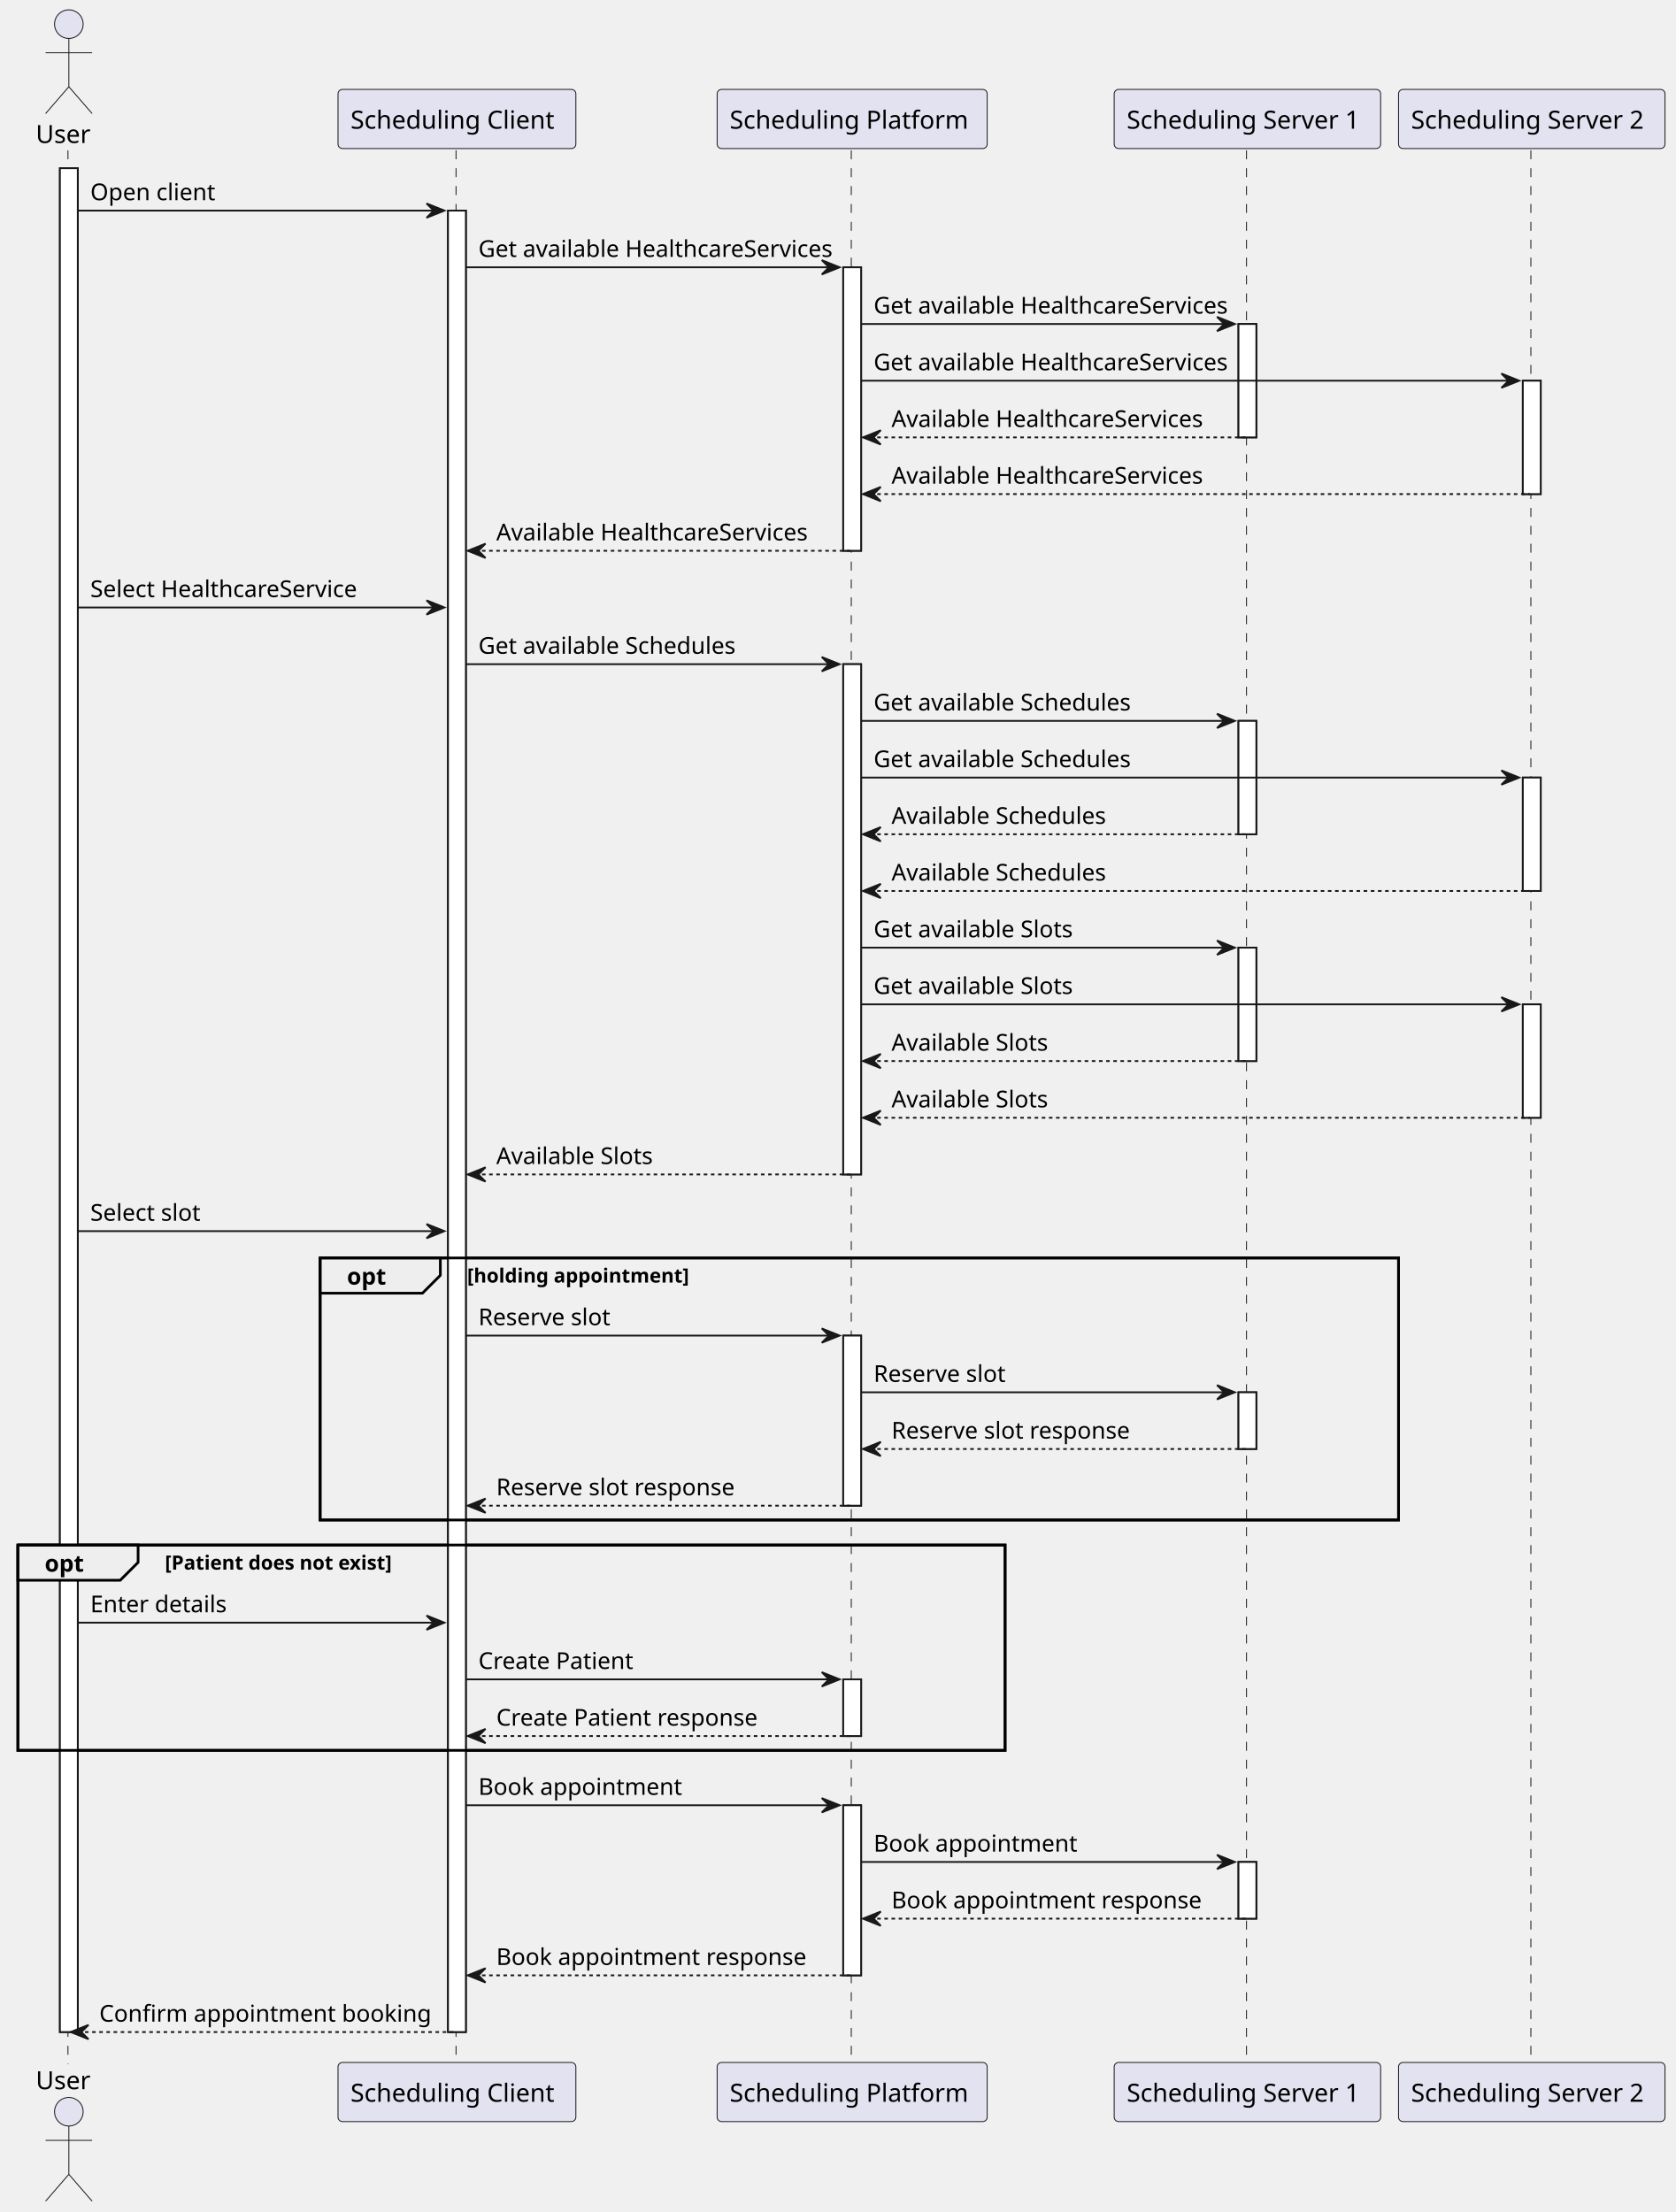
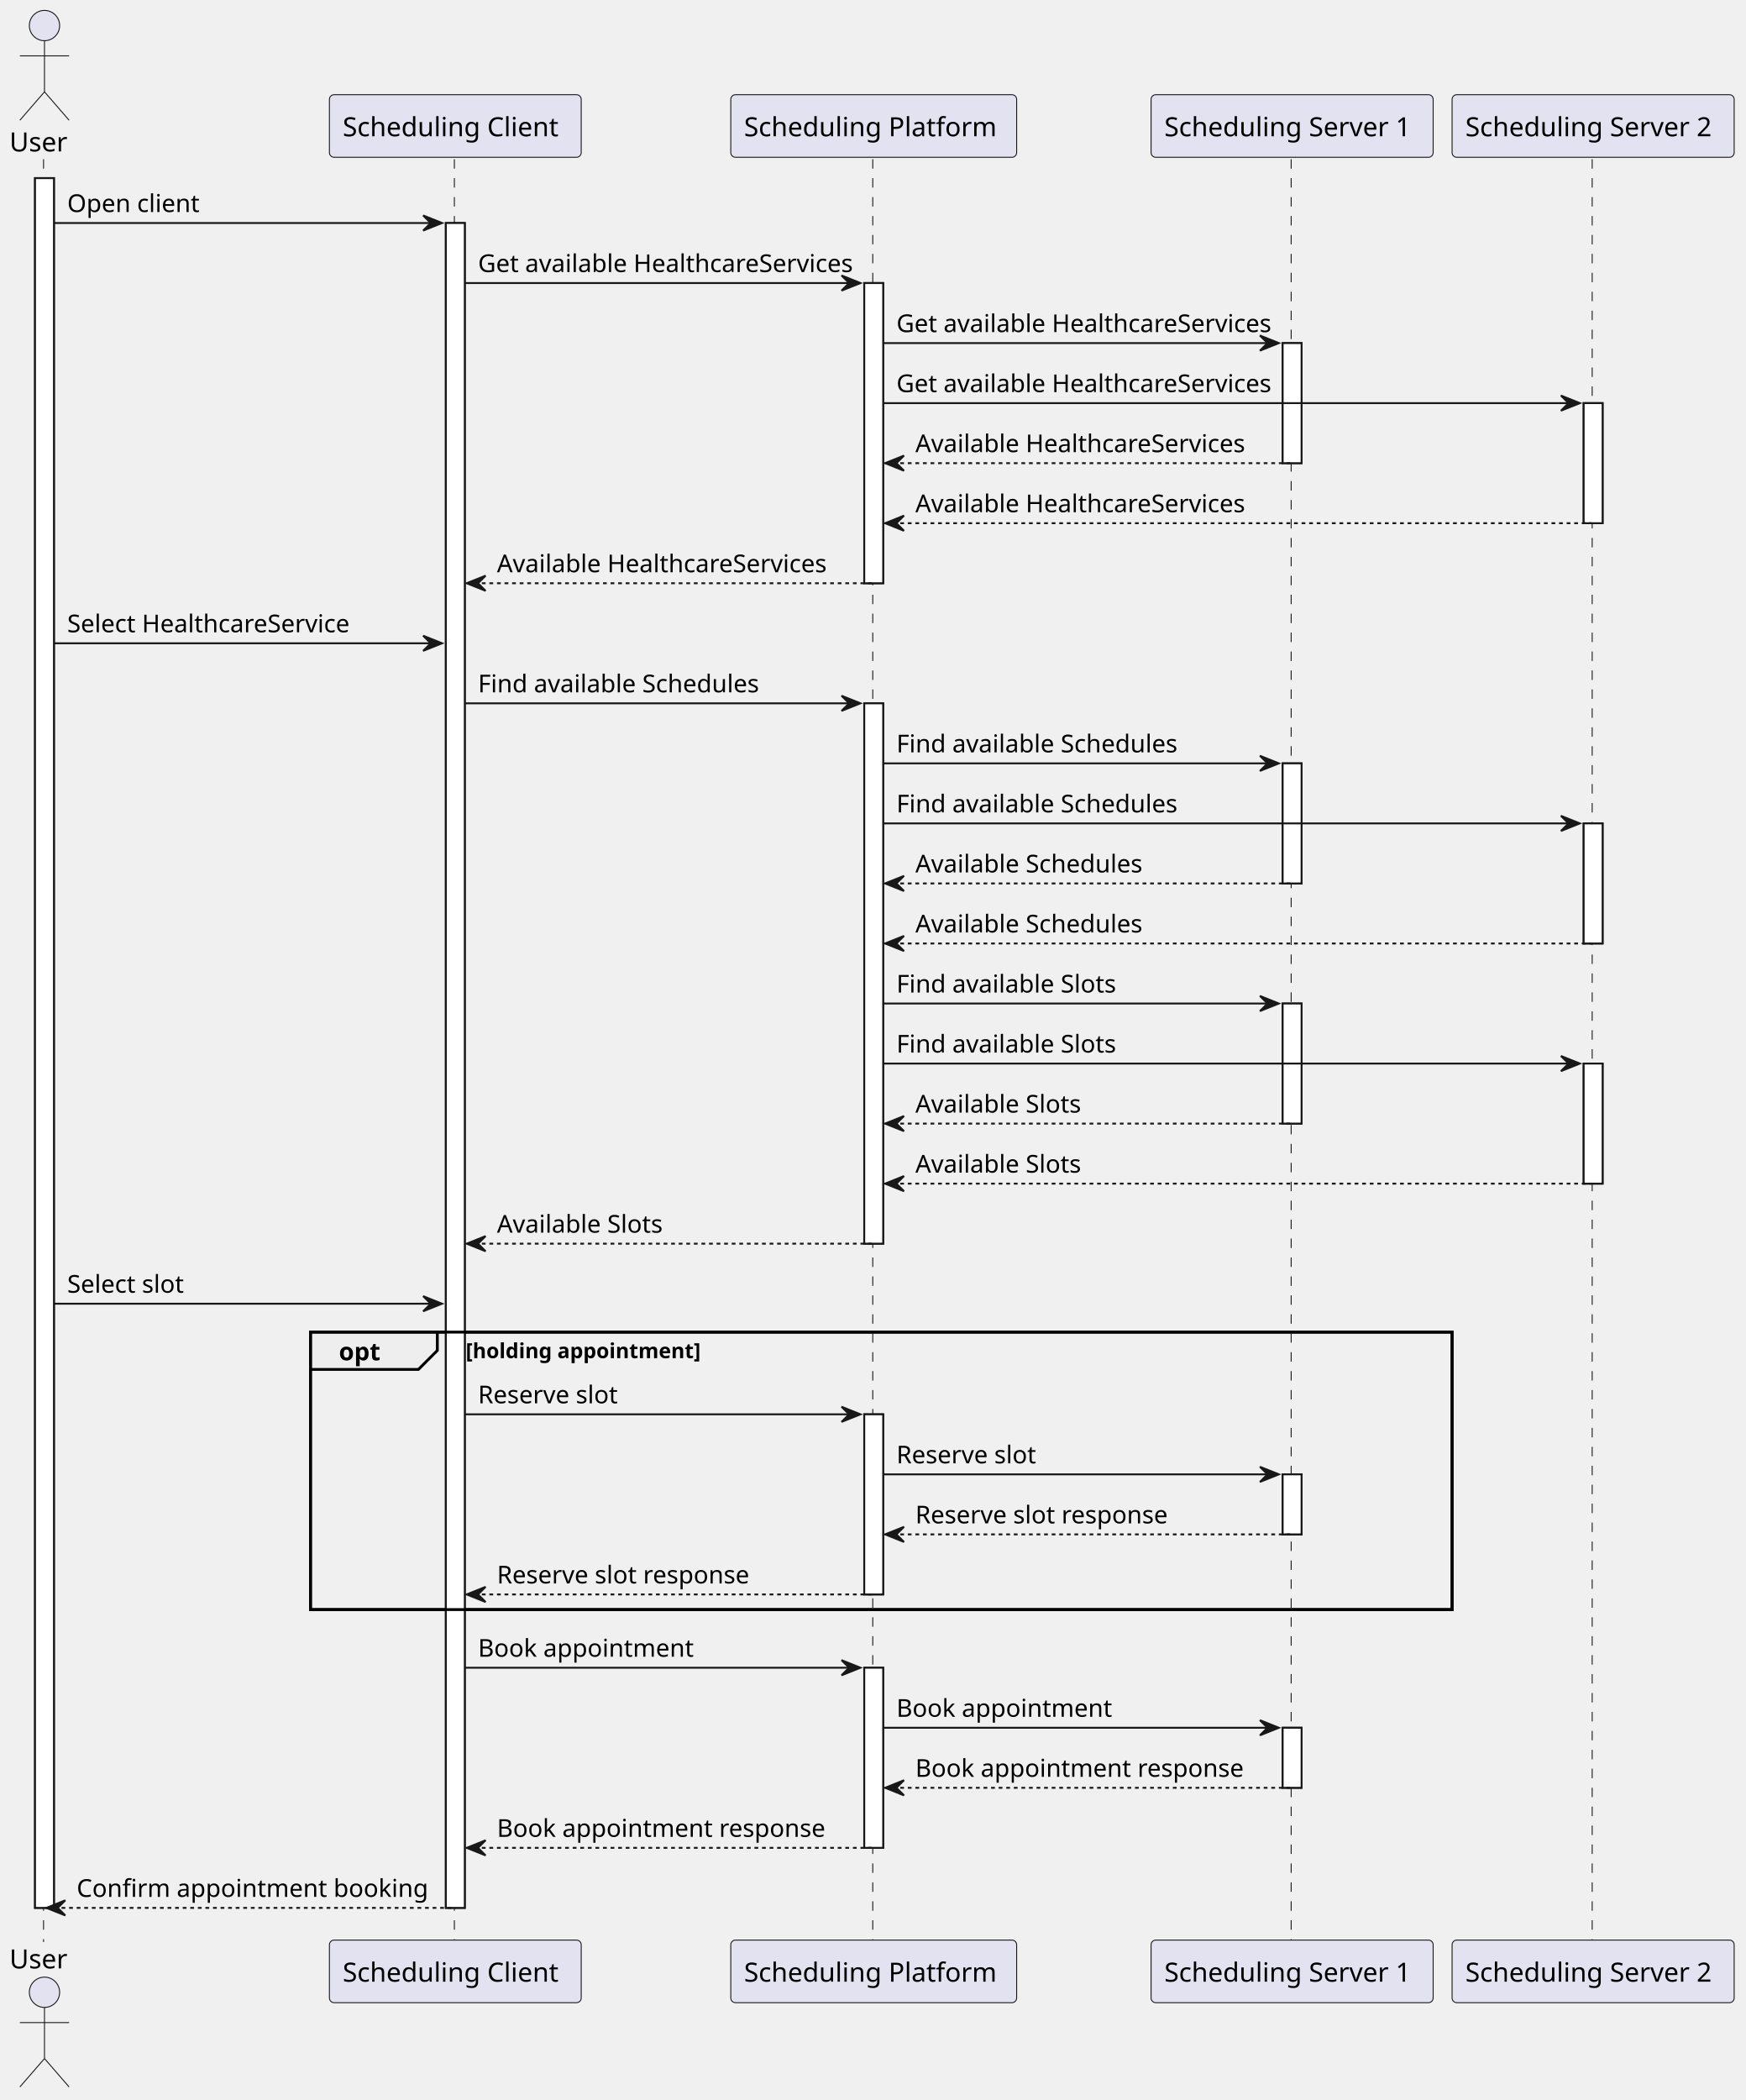
- <svg xmlns="http://www.w3.org/2000/svg" contentStyleType="text/css" height="1237px" preserveAspectRatio="none" style="width:937px;height:1237px;background:#FFFFFF;" version="1.1" viewBox="0 0 937 1237" width="937px" zoomAndPan="magnify">
+ <svg xmlns="http://www.w3.org/2000/svg" contentStyleType="text/css" height="1109px" preserveAspectRatio="none" style="width:922px;height:1109px;background:#FFFFFF;" version="1.1" viewBox="0 0 922 1109" width="922px" zoomAndPan="magnify">
  <defs />
  <g>
-     <rect fill="#FFFFFF" height="1042.299" style="stroke:#181818;stroke-width:1.0;" width="10" x="33.5" y="94.068" />
-     <rect fill="#FFFFFF" height="1018.592" style="stroke:#181818;stroke-width:1.0;" width="10" x="250.5" y="117.774" />
-     <rect fill="#FFFFFF" height="158.53" style="stroke:#181818;stroke-width:1.0;" width="10" x="471.5" y="149.48" />
-     <rect fill="#FFFFFF" height="285.354" style="stroke:#181818;stroke-width:1.0;" width="10" x="471.5" y="371.422" />
-     <rect fill="#FFFFFF" height="95.118" style="stroke:#181818;stroke-width:1.0;" width="10" x="471.5" y="746.894" />
-     <rect fill="#FFFFFF" height="31.706" style="stroke:#181818;stroke-width:1.0;" width="10" x="471.5" y="939.13" />
-     <rect fill="#FFFFFF" height="95.118" style="stroke:#181818;stroke-width:1.0;" width="10" x="471.5" y="1009.542" />
-     <rect fill="#FFFFFF" height="63.412" style="stroke:#181818;stroke-width:1.0;" width="10" x="692.5" y="181.186" />
-     <rect fill="#FFFFFF" height="63.412" style="stroke:#181818;stroke-width:1.0;" width="10" x="692.5" y="403.128" />
-     <rect fill="#FFFFFF" height="63.412" style="stroke:#181818;stroke-width:1.0;" width="10" x="692.5" y="529.952" />
-     <rect fill="#FFFFFF" height="31.706" style="stroke:#181818;stroke-width:1.0;" width="10" x="692.5" y="778.6" />
-     <rect fill="#FFFFFF" height="31.706" style="stroke:#181818;stroke-width:1.0;" width="10" x="692.5" y="1041.248" />
-     <rect fill="#FFFFFF" height="63.412" style="stroke:#181818;stroke-width:1.0;" width="10" x="851.5" y="212.892" />
-     <rect fill="#FFFFFF" height="63.412" style="stroke:#181818;stroke-width:1.0;" width="10" x="851.5" y="434.834" />
-     <rect fill="#FFFFFF" height="63.412" style="stroke:#181818;stroke-width:1.0;" width="10" x="851.5" y="561.658" />
-     <rect fill="none" height="146.53" style="stroke:#000000;stroke-width:1.5;" width="603" x="179" y="703.482" />
-     <rect fill="none" height="114.824" style="stroke:#000000;stroke-width:1.5;" width="552" x="10" y="864.012" />
-     <line style="stroke:#181818;stroke-width:0.5;stroke-dasharray:5.0,5.0;" x1="38" x2="38" y1="84.068" y2="1154.367" />
-     <line style="stroke:#181818;stroke-width:0.5;stroke-dasharray:5.0,5.0;" x1="255" x2="255" y1="84.068" y2="1154.367" />
-     <line style="stroke:#181818;stroke-width:0.5;stroke-dasharray:5.0,5.0;" x1="476" x2="476" y1="84.068" y2="1154.367" />
-     <line style="stroke:#181818;stroke-width:0.5;stroke-dasharray:5.0,5.0;" x1="697" x2="697" y1="84.068" y2="1154.367" />
-     <line style="stroke:#181818;stroke-width:0.5;stroke-dasharray:5.0,5.0;" x1="856" x2="856" y1="84.068" y2="1154.367" />
-     <text fill="#000000" font-family="sans-serif" font-size="14" lengthAdjust="spacing" textLength="31" x="20" y="79.966">User</text>
-     <ellipse cx="38.5" cy="13.5" fill="#E2E2F0" rx="8" ry="8" style="stroke:#181818;stroke-width:0.5;" />
-     <path d="M38.5,21.5 L38.5,48.5 M25.5,29.5 L51.5,29.5 M38.5,48.5 L25.5,63.5 M38.5,48.5 L51.5,63.5 " fill="none" style="stroke:#181818;stroke-width:0.5;" />
-     <text fill="#000000" font-family="sans-serif" font-size="14" lengthAdjust="spacing" textLength="31" x="20" y="1168.332">User</text>
-     <ellipse cx="38.5" cy="1180.934" fill="#E2E2F0" rx="8" ry="8" style="stroke:#181818;stroke-width:0.5;" />
-     <path d="M38.5,1188.934 L38.5,1215.934 M25.5,1196.934 L51.5,1196.934 M38.5,1215.934 L25.5,1230.934 M38.5,1215.934 L51.5,1230.934 " fill="none" style="stroke:#181818;stroke-width:0.5;" />
-     <rect fill="#E2E2F0" height="33.068" rx="2.5" ry="2.5" style="stroke:#181818;stroke-width:0.5;" width="133" x="189" y="50" />
-     <text fill="#000000" font-family="sans-serif" font-size="14" lengthAdjust="spacing" textLength="119" x="196" y="71.966">Scheduling Client</text>
-     <rect fill="#E2E2F0" height="33.068" rx="2.5" ry="2.5" style="stroke:#181818;stroke-width:0.5;" width="133" x="189" y="1153.367" />
-     <text fill="#000000" font-family="sans-serif" font-size="14" lengthAdjust="spacing" textLength="119" x="196" y="1175.332">Scheduling Client</text>
-     <rect fill="#E2E2F0" height="33.068" rx="2.5" ry="2.5" style="stroke:#181818;stroke-width:0.5;" width="151" x="401" y="50" />
-     <text fill="#000000" font-family="sans-serif" font-size="14" lengthAdjust="spacing" textLength="137" x="408" y="71.966">Scheduling Platform</text>
-     <rect fill="#E2E2F0" height="33.068" rx="2.5" ry="2.5" style="stroke:#181818;stroke-width:0.5;" width="151" x="401" y="1153.367" />
-     <text fill="#000000" font-family="sans-serif" font-size="14" lengthAdjust="spacing" textLength="137" x="408" y="1175.332">Scheduling Platform</text>
-     <rect fill="#E2E2F0" height="33.068" rx="2.5" ry="2.5" style="stroke:#181818;stroke-width:0.5;" width="149" x="623" y="50" />
-     <text fill="#000000" font-family="sans-serif" font-size="14" lengthAdjust="spacing" textLength="135" x="630" y="71.966">Scheduling Server 1</text>
-     <rect fill="#E2E2F0" height="33.068" rx="2.5" ry="2.5" style="stroke:#181818;stroke-width:0.5;" width="149" x="623" y="1153.367" />
-     <text fill="#000000" font-family="sans-serif" font-size="14" lengthAdjust="spacing" textLength="135" x="630" y="1175.332">Scheduling Server 1</text>
-     <rect fill="#E2E2F0" height="33.068" rx="2.5" ry="2.5" style="stroke:#181818;stroke-width:0.5;" width="149" x="782" y="50" />
-     <text fill="#000000" font-family="sans-serif" font-size="14" lengthAdjust="spacing" textLength="135" x="789" y="71.966">Scheduling Server 2</text>
-     <rect fill="#E2E2F0" height="33.068" rx="2.5" ry="2.5" style="stroke:#181818;stroke-width:0.5;" width="149" x="782" y="1153.367" />
-     <text fill="#000000" font-family="sans-serif" font-size="14" lengthAdjust="spacing" textLength="135" x="789" y="1175.332">Scheduling Server 2</text>
-     <rect fill="#FFFFFF" height="1042.299" style="stroke:#181818;stroke-width:1.0;" width="10" x="33.5" y="94.068" />
-     <rect fill="#FFFFFF" height="1018.592" style="stroke:#181818;stroke-width:1.0;" width="10" x="250.5" y="117.774" />
-     <rect fill="#FFFFFF" height="158.53" style="stroke:#181818;stroke-width:1.0;" width="10" x="471.5" y="149.48" />
-     <rect fill="#FFFFFF" height="285.354" style="stroke:#181818;stroke-width:1.0;" width="10" x="471.5" y="371.422" />
-     <rect fill="#FFFFFF" height="95.118" style="stroke:#181818;stroke-width:1.0;" width="10" x="471.5" y="746.894" />
-     <rect fill="#FFFFFF" height="31.706" style="stroke:#181818;stroke-width:1.0;" width="10" x="471.5" y="939.13" />
-     <rect fill="#FFFFFF" height="95.118" style="stroke:#181818;stroke-width:1.0;" width="10" x="471.5" y="1009.542" />
-     <rect fill="#FFFFFF" height="63.412" style="stroke:#181818;stroke-width:1.0;" width="10" x="692.5" y="181.186" />
-     <rect fill="#FFFFFF" height="63.412" style="stroke:#181818;stroke-width:1.0;" width="10" x="692.5" y="403.128" />
-     <rect fill="#FFFFFF" height="63.412" style="stroke:#181818;stroke-width:1.0;" width="10" x="692.5" y="529.952" />
-     <rect fill="#FFFFFF" height="31.706" style="stroke:#181818;stroke-width:1.0;" width="10" x="692.5" y="778.6" />
-     <rect fill="#FFFFFF" height="31.706" style="stroke:#181818;stroke-width:1.0;" width="10" x="692.5" y="1041.248" />
-     <rect fill="#FFFFFF" height="63.412" style="stroke:#181818;stroke-width:1.0;" width="10" x="851.5" y="212.892" />
-     <rect fill="#FFFFFF" height="63.412" style="stroke:#181818;stroke-width:1.0;" width="10" x="851.5" y="434.834" />
-     <rect fill="#FFFFFF" height="63.412" style="stroke:#181818;stroke-width:1.0;" width="10" x="851.5" y="561.658" />
-     <polygon fill="#181818" points="238.5,113.774,248.5,117.774,238.5,121.774,242.5,117.774" style="stroke:#181818;stroke-width:1.0;" />
-     <line style="stroke:#181818;stroke-width:1.0;" x1="43.5" x2="244.5" y1="117.774" y2="117.774" />
-     <text fill="#000000" font-family="sans-serif" font-size="13" lengthAdjust="spacing" textLength="68" x="50.5" y="111.965">Open client</text>
-     <polygon fill="#181818" points="459.5,145.48,469.5,149.48,459.5,153.48,463.5,149.48" style="stroke:#181818;stroke-width:1.0;" />
-     <line style="stroke:#181818;stroke-width:1.0;" x1="260.5" x2="465.5" y1="149.48" y2="149.48" />
-     <text fill="#000000" font-family="sans-serif" font-size="13" lengthAdjust="spacing" textLength="192" x="267.5" y="143.671">Get available HealthcareServices</text>
-     <polygon fill="#181818" points="680.5,177.186,690.5,181.186,680.5,185.186,684.5,181.186" style="stroke:#181818;stroke-width:1.0;" />
-     <line style="stroke:#181818;stroke-width:1.0;" x1="481.5" x2="686.5" y1="181.186" y2="181.186" />
-     <text fill="#000000" font-family="sans-serif" font-size="13" lengthAdjust="spacing" textLength="192" x="488.5" y="175.377">Get available HealthcareServices</text>
-     <polygon fill="#181818" points="839.5,208.892,849.5,212.892,839.5,216.892,843.5,212.892" style="stroke:#181818;stroke-width:1.0;" />
-     <line style="stroke:#181818;stroke-width:1.0;" x1="481.5" x2="845.5" y1="212.892" y2="212.892" />
-     <text fill="#000000" font-family="sans-serif" font-size="13" lengthAdjust="spacing" textLength="192" x="488.5" y="207.083">Get available HealthcareServices</text>
-     <polygon fill="#181818" points="492.5,240.598,482.5,244.598,492.5,248.598,488.5,244.598" style="stroke:#181818;stroke-width:1.0;" />
-     <line style="stroke:#181818;stroke-width:1.0;stroke-dasharray:2.0,2.0;" x1="486.5" x2="696.5" y1="244.598" y2="244.598" />
-     <text fill="#000000" font-family="sans-serif" font-size="13" lengthAdjust="spacing" textLength="169" x="498.5" y="238.789">Available HealthcareServices</text>
-     <polygon fill="#181818" points="492.5,272.304,482.5,276.304,492.5,280.304,488.5,276.304" style="stroke:#181818;stroke-width:1.0;" />
-     <line style="stroke:#181818;stroke-width:1.0;stroke-dasharray:2.0,2.0;" x1="486.5" x2="855.5" y1="276.304" y2="276.304" />
-     <text fill="#000000" font-family="sans-serif" font-size="13" lengthAdjust="spacing" textLength="169" x="498.5" y="270.495">Available HealthcareServices</text>
-     <polygon fill="#181818" points="271.5,304.01,261.5,308.01,271.5,312.01,267.5,308.01" style="stroke:#181818;stroke-width:1.0;" />
-     <line style="stroke:#181818;stroke-width:1.0;stroke-dasharray:2.0,2.0;" x1="265.5" x2="475.5" y1="308.01" y2="308.01" />
-     <text fill="#000000" font-family="sans-serif" font-size="13" lengthAdjust="spacing" textLength="169" x="277.5" y="302.201">Available HealthcareServices</text>
-     <polygon fill="#181818" points="238.5,335.716,248.5,339.716,238.5,343.716,242.5,339.716" style="stroke:#181818;stroke-width:1.0;" />
-     <line style="stroke:#181818;stroke-width:1.0;" x1="43.5" x2="244.5" y1="339.716" y2="339.716" />
-     <text fill="#000000" font-family="sans-serif" font-size="13" lengthAdjust="spacing" textLength="145" x="50.5" y="333.907">Select HealthcareService</text>
-     <polygon fill="#181818" points="459.5,367.422,469.5,371.422,459.5,375.422,463.5,371.422" style="stroke:#181818;stroke-width:1.0;" />
-     <line style="stroke:#181818;stroke-width:1.0;" x1="260.5" x2="465.5" y1="371.422" y2="371.422" />
-     <text fill="#000000" font-family="sans-serif" font-size="13" lengthAdjust="spacing" textLength="139" x="267.5" y="365.613">Get available Schedules</text>
-     <polygon fill="#181818" points="680.5,399.128,690.5,403.128,680.5,407.128,684.5,403.128" style="stroke:#181818;stroke-width:1.0;" />
-     <line style="stroke:#181818;stroke-width:1.0;" x1="481.5" x2="686.5" y1="403.128" y2="403.128" />
-     <text fill="#000000" font-family="sans-serif" font-size="13" lengthAdjust="spacing" textLength="139" x="488.5" y="397.319">Get available Schedules</text>
-     <polygon fill="#181818" points="839.5,430.834,849.5,434.834,839.5,438.834,843.5,434.834" style="stroke:#181818;stroke-width:1.0;" />
-     <line style="stroke:#181818;stroke-width:1.0;" x1="481.5" x2="845.5" y1="434.834" y2="434.834" />
-     <text fill="#000000" font-family="sans-serif" font-size="13" lengthAdjust="spacing" textLength="139" x="488.5" y="429.025">Get available Schedules</text>
-     <polygon fill="#181818" points="492.5,462.54,482.5,466.54,492.5,470.54,488.5,466.54" style="stroke:#181818;stroke-width:1.0;" />
-     <line style="stroke:#181818;stroke-width:1.0;stroke-dasharray:2.0,2.0;" x1="486.5" x2="696.5" y1="466.54" y2="466.54" />
-     <text fill="#000000" font-family="sans-serif" font-size="13" lengthAdjust="spacing" textLength="116" x="498.5" y="460.731">Available Schedules</text>
-     <polygon fill="#181818" points="492.5,494.246,482.5,498.246,492.5,502.246,488.5,498.246" style="stroke:#181818;stroke-width:1.0;" />
-     <line style="stroke:#181818;stroke-width:1.0;stroke-dasharray:2.0,2.0;" x1="486.5" x2="855.5" y1="498.246" y2="498.246" />
-     <text fill="#000000" font-family="sans-serif" font-size="13" lengthAdjust="spacing" textLength="116" x="498.5" y="492.437">Available Schedules</text>
-     <polygon fill="#181818" points="680.5,525.952,690.5,529.952,680.5,533.952,684.5,529.952" style="stroke:#181818;stroke-width:1.0;" />
-     <line style="stroke:#181818;stroke-width:1.0;" x1="481.5" x2="686.5" y1="529.952" y2="529.952" />
-     <text fill="#000000" font-family="sans-serif" font-size="13" lengthAdjust="spacing" textLength="108" x="488.5" y="524.143">Get available Slots</text>
-     <polygon fill="#181818" points="839.5,557.658,849.5,561.658,839.5,565.658,843.5,561.658" style="stroke:#181818;stroke-width:1.0;" />
-     <line style="stroke:#181818;stroke-width:1.0;" x1="481.5" x2="845.5" y1="561.658" y2="561.658" />
-     <text fill="#000000" font-family="sans-serif" font-size="13" lengthAdjust="spacing" textLength="108" x="488.5" y="555.849">Get available Slots</text>
-     <polygon fill="#181818" points="492.5,589.364,482.5,593.364,492.5,597.364,488.5,593.364" style="stroke:#181818;stroke-width:1.0;" />
-     <line style="stroke:#181818;stroke-width:1.0;stroke-dasharray:2.0,2.0;" x1="486.5" x2="696.5" y1="593.364" y2="593.364" />
-     <text fill="#000000" font-family="sans-serif" font-size="13" lengthAdjust="spacing" textLength="85" x="498.5" y="587.555">Available Slots</text>
-     <polygon fill="#181818" points="492.5,621.07,482.5,625.07,492.5,629.07,488.5,625.07" style="stroke:#181818;stroke-width:1.0;" />
-     <line style="stroke:#181818;stroke-width:1.0;stroke-dasharray:2.0,2.0;" x1="486.5" x2="855.5" y1="625.07" y2="625.07" />
-     <text fill="#000000" font-family="sans-serif" font-size="13" lengthAdjust="spacing" textLength="85" x="498.5" y="619.261">Available Slots</text>
-     <polygon fill="#181818" points="271.5,652.776,261.5,656.776,271.5,660.776,267.5,656.776" style="stroke:#181818;stroke-width:1.0;" />
-     <line style="stroke:#181818;stroke-width:1.0;stroke-dasharray:2.0,2.0;" x1="265.5" x2="475.5" y1="656.776" y2="656.776" />
-     <text fill="#000000" font-family="sans-serif" font-size="13" lengthAdjust="spacing" textLength="85" x="277.5" y="650.967">Available Slots</text>
-     <polygon fill="#181818" points="238.5,684.482,248.5,688.482,238.5,692.482,242.5,688.482" style="stroke:#181818;stroke-width:1.0;" />
-     <line style="stroke:#181818;stroke-width:1.0;" x1="43.5" x2="244.5" y1="688.482" y2="688.482" />
-     <text fill="#000000" font-family="sans-serif" font-size="13" lengthAdjust="spacing" textLength="60" x="50.5" y="682.673">Select slot</text>
-     <path d="M179,703.482 L246.219,703.482 L246.219,713.188 L236.219,723.188 L179,723.188 L179,703.482 " fill="#EEEEEE" style="stroke:#000000;stroke-width:1.5;" />
-     <rect fill="none" height="146.53" style="stroke:#000000;stroke-width:1.5;" width="603" x="179" y="703.482" />
-     <text fill="#000000" font-family="sans-serif" font-size="13" font-weight="bold" lengthAdjust="spacing" textLength="22.219" x="194" y="718.379">opt</text>
-     <text fill="#000000" font-family="sans-serif" font-size="11" font-weight="bold" lengthAdjust="spacing" textLength="126.875" x="261.219" y="717.241">[holding appointment]</text>
-     <polygon fill="#181818" points="459.5,742.894,469.5,746.894,459.5,750.894,463.5,746.894" style="stroke:#181818;stroke-width:1.0;" />
-     <line style="stroke:#181818;stroke-width:1.0;" x1="260.5" x2="465.5" y1="746.894" y2="746.894" />
-     <text fill="#000000" font-family="sans-serif" font-size="13" lengthAdjust="spacing" textLength="72" x="267.5" y="741.085">Reserve slot</text>
-     <polygon fill="#181818" points="680.5,774.6,690.5,778.6,680.5,782.6,684.5,778.6" style="stroke:#181818;stroke-width:1.0;" />
-     <line style="stroke:#181818;stroke-width:1.0;" x1="481.5" x2="686.5" y1="778.6" y2="778.6" />
-     <text fill="#000000" font-family="sans-serif" font-size="13" lengthAdjust="spacing" textLength="72" x="488.5" y="772.791">Reserve slot</text>
-     <polygon fill="#181818" points="492.5,806.306,482.5,810.306,492.5,814.306,488.5,810.306" style="stroke:#181818;stroke-width:1.0;" />
-     <line style="stroke:#181818;stroke-width:1.0;stroke-dasharray:2.0,2.0;" x1="486.5" x2="696.5" y1="810.306" y2="810.306" />
-     <text fill="#000000" font-family="sans-serif" font-size="13" lengthAdjust="spacing" textLength="130" x="498.5" y="804.497">Reserve slot response</text>
-     <polygon fill="#181818" points="271.5,838.012,261.5,842.012,271.5,846.012,267.5,842.012" style="stroke:#181818;stroke-width:1.0;" />
-     <line style="stroke:#181818;stroke-width:1.0;stroke-dasharray:2.0,2.0;" x1="265.5" x2="475.5" y1="842.012" y2="842.012" />
-     <text fill="#000000" font-family="sans-serif" font-size="13" lengthAdjust="spacing" textLength="130" x="277.5" y="836.203">Reserve slot response</text>
-     <path d="M10,864.012 L77.219,864.012 L77.219,873.718 L67.219,883.718 L10,883.718 L10,864.012 " fill="#EEEEEE" style="stroke:#000000;stroke-width:1.5;" />
-     <rect fill="none" height="114.824" style="stroke:#000000;stroke-width:1.5;" width="552" x="10" y="864.012" />
-     <text fill="#000000" font-family="sans-serif" font-size="13" font-weight="bold" lengthAdjust="spacing" textLength="22.219" x="25" y="878.909">opt</text>
-     <text fill="#000000" font-family="sans-serif" font-size="11" font-weight="bold" lengthAdjust="spacing" textLength="128.219" x="92.219" y="877.771">[Patient does not exist]</text>
-     <polygon fill="#181818" points="238.5,903.424,248.5,907.424,238.5,911.424,242.5,907.424" style="stroke:#181818;stroke-width:1.0;" />
-     <line style="stroke:#181818;stroke-width:1.0;" x1="43.5" x2="244.5" y1="907.424" y2="907.424" />
-     <text fill="#000000" font-family="sans-serif" font-size="13" lengthAdjust="spacing" textLength="74" x="50.5" y="901.615">Enter details</text>
-     <polygon fill="#181818" points="459.5,935.13,469.5,939.13,459.5,943.13,463.5,939.13" style="stroke:#181818;stroke-width:1.0;" />
-     <line style="stroke:#181818;stroke-width:1.0;" x1="260.5" x2="465.5" y1="939.13" y2="939.13" />
-     <text fill="#000000" font-family="sans-serif" font-size="13" lengthAdjust="spacing" textLength="85" x="267.5" y="933.321">Create Patient</text>
-     <polygon fill="#181818" points="271.5,966.836,261.5,970.836,271.5,974.836,267.5,970.836" style="stroke:#181818;stroke-width:1.0;" />
-     <line style="stroke:#181818;stroke-width:1.0;stroke-dasharray:2.0,2.0;" x1="265.5" x2="475.5" y1="970.836" y2="970.836" />
-     <text fill="#000000" font-family="sans-serif" font-size="13" lengthAdjust="spacing" textLength="143" x="277.5" y="965.027">Create Patient response</text>
-     <polygon fill="#181818" points="459.5,1005.542,469.5,1009.542,459.5,1013.542,463.5,1009.542" style="stroke:#181818;stroke-width:1.0;" />
-     <line style="stroke:#181818;stroke-width:1.0;" x1="260.5" x2="465.5" y1="1009.542" y2="1009.542" />
-     <text fill="#000000" font-family="sans-serif" font-size="13" lengthAdjust="spacing" textLength="113" x="267.5" y="1003.733">Book appointment</text>
-     <polygon fill="#181818" points="680.5,1037.248,690.5,1041.248,680.5,1045.248,684.5,1041.248" style="stroke:#181818;stroke-width:1.0;" />
-     <line style="stroke:#181818;stroke-width:1.0;" x1="481.5" x2="686.5" y1="1041.248" y2="1041.248" />
-     <text fill="#000000" font-family="sans-serif" font-size="13" lengthAdjust="spacing" textLength="113" x="488.5" y="1035.439">Book appointment</text>
-     <polygon fill="#181818" points="492.5,1068.954,482.5,1072.954,492.5,1076.954,488.5,1072.954" style="stroke:#181818;stroke-width:1.0;" />
-     <line style="stroke:#181818;stroke-width:1.0;stroke-dasharray:2.0,2.0;" x1="486.5" x2="696.5" y1="1072.954" y2="1072.954" />
-     <text fill="#000000" font-family="sans-serif" font-size="13" lengthAdjust="spacing" textLength="171" x="498.5" y="1067.145">Book appointment response</text>
-     <polygon fill="#181818" points="271.5,1100.66,261.5,1104.66,271.5,1108.66,267.5,1104.66" style="stroke:#181818;stroke-width:1.0;" />
-     <line style="stroke:#181818;stroke-width:1.0;stroke-dasharray:2.0,2.0;" x1="265.5" x2="475.5" y1="1104.66" y2="1104.66" />
-     <text fill="#000000" font-family="sans-serif" font-size="13" lengthAdjust="spacing" textLength="171" x="277.5" y="1098.851">Book appointment response</text>
-     <polygon fill="#181818" points="49.5,1132.367,39.5,1136.367,49.5,1140.367,45.5,1136.367" style="stroke:#181818;stroke-width:1.0;" />
-     <line style="stroke:#181818;stroke-width:1.0;stroke-dasharray:2.0,2.0;" x1="43.5" x2="254.5" y1="1136.367" y2="1136.367" />
-     <text fill="#000000" font-family="sans-serif" font-size="13" lengthAdjust="spacing" textLength="183" x="55.5" y="1130.557">Confirm appointment booking</text>
+     <rect fill="#FFFFFF" height="913.475" style="stroke:#181818;stroke-width:1.0;" width="10" x="18.5" y="94.068" />
+     <rect fill="#FFFFFF" height="889.769" style="stroke:#181818;stroke-width:1.0;" width="10" x="235.5" y="117.774" />
+     <rect fill="#FFFFFF" height="158.53" style="stroke:#181818;stroke-width:1.0;" width="10" x="456.5" y="149.48" />
+     <rect fill="#FFFFFF" height="285.354" style="stroke:#181818;stroke-width:1.0;" width="10" x="456.5" y="371.422" />
+     <rect fill="#FFFFFF" height="95.118" style="stroke:#181818;stroke-width:1.0;" width="10" x="456.5" y="746.894" />
+     <rect fill="#FFFFFF" height="95.118" style="stroke:#181818;stroke-width:1.0;" width="10" x="456.5" y="880.718" />
+     <rect fill="#FFFFFF" height="63.412" style="stroke:#181818;stroke-width:1.0;" width="10" x="677.5" y="181.186" />
+     <rect fill="#FFFFFF" height="63.412" style="stroke:#181818;stroke-width:1.0;" width="10" x="677.5" y="403.128" />
+     <rect fill="#FFFFFF" height="63.412" style="stroke:#181818;stroke-width:1.0;" width="10" x="677.5" y="529.952" />
+     <rect fill="#FFFFFF" height="31.706" style="stroke:#181818;stroke-width:1.0;" width="10" x="677.5" y="778.6" />
+     <rect fill="#FFFFFF" height="31.706" style="stroke:#181818;stroke-width:1.0;" width="10" x="677.5" y="912.424" />
+     <rect fill="#FFFFFF" height="63.412" style="stroke:#181818;stroke-width:1.0;" width="10" x="836.5" y="212.892" />
+     <rect fill="#FFFFFF" height="63.412" style="stroke:#181818;stroke-width:1.0;" width="10" x="836.5" y="434.834" />
+     <rect fill="#FFFFFF" height="63.412" style="stroke:#181818;stroke-width:1.0;" width="10" x="836.5" y="561.658" />
+     <rect fill="none" height="146.53" style="stroke:#000000;stroke-width:1.5;" width="603" x="164" y="703.482" />
+     <line style="stroke:#181818;stroke-width:0.5;stroke-dasharray:5.0,5.0;" x1="23" x2="23" y1="84.068" y2="1025.542" />
+     <line style="stroke:#181818;stroke-width:0.5;stroke-dasharray:5.0,5.0;" x1="240" x2="240" y1="84.068" y2="1025.542" />
+     <line style="stroke:#181818;stroke-width:0.5;stroke-dasharray:5.0,5.0;" x1="461" x2="461" y1="84.068" y2="1025.542" />
+     <line style="stroke:#181818;stroke-width:0.5;stroke-dasharray:5.0,5.0;" x1="682" x2="682" y1="84.068" y2="1025.542" />
+     <line style="stroke:#181818;stroke-width:0.5;stroke-dasharray:5.0,5.0;" x1="841" x2="841" y1="84.068" y2="1025.542" />
+     <text fill="#000000" font-family="sans-serif" font-size="14" lengthAdjust="spacing" textLength="31" x="5" y="79.966">User</text>
+     <ellipse cx="23.5" cy="13.5" fill="#E2E2F0" rx="8" ry="8" style="stroke:#181818;stroke-width:0.5;" />
+     <path d="M23.5,21.5 L23.5,48.5 M10.5,29.5 L36.5,29.5 M23.5,48.5 L10.5,63.5 M23.5,48.5 L36.5,63.5 " fill="none" style="stroke:#181818;stroke-width:0.5;" />
+     <text fill="#000000" font-family="sans-serif" font-size="14" lengthAdjust="spacing" textLength="31" x="5" y="1039.508">User</text>
+     <ellipse cx="23.5" cy="1052.11" fill="#E2E2F0" rx="8" ry="8" style="stroke:#181818;stroke-width:0.5;" />
+     <path d="M23.5,1060.11 L23.5,1087.11 M10.5,1068.11 L36.5,1068.11 M23.5,1087.11 L10.5,1102.11 M23.5,1087.11 L36.5,1102.11 " fill="none" style="stroke:#181818;stroke-width:0.5;" />
+     <rect fill="#E2E2F0" height="33.068" rx="2.5" ry="2.5" style="stroke:#181818;stroke-width:0.5;" width="133" x="174" y="50" />
+     <text fill="#000000" font-family="sans-serif" font-size="14" lengthAdjust="spacing" textLength="119" x="181" y="71.966">Scheduling Client</text>
+     <rect fill="#E2E2F0" height="33.068" rx="2.5" ry="2.5" style="stroke:#181818;stroke-width:0.5;" width="133" x="174" y="1024.542" />
+     <text fill="#000000" font-family="sans-serif" font-size="14" lengthAdjust="spacing" textLength="119" x="181" y="1046.508">Scheduling Client</text>
+     <rect fill="#E2E2F0" height="33.068" rx="2.5" ry="2.5" style="stroke:#181818;stroke-width:0.5;" width="151" x="386" y="50" />
+     <text fill="#000000" font-family="sans-serif" font-size="14" lengthAdjust="spacing" textLength="137" x="393" y="71.966">Scheduling Platform</text>
+     <rect fill="#E2E2F0" height="33.068" rx="2.5" ry="2.5" style="stroke:#181818;stroke-width:0.5;" width="151" x="386" y="1024.542" />
+     <text fill="#000000" font-family="sans-serif" font-size="14" lengthAdjust="spacing" textLength="137" x="393" y="1046.508">Scheduling Platform</text>
+     <rect fill="#E2E2F0" height="33.068" rx="2.5" ry="2.5" style="stroke:#181818;stroke-width:0.5;" width="149" x="608" y="50" />
+     <text fill="#000000" font-family="sans-serif" font-size="14" lengthAdjust="spacing" textLength="135" x="615" y="71.966">Scheduling Server 1</text>
+     <rect fill="#E2E2F0" height="33.068" rx="2.5" ry="2.5" style="stroke:#181818;stroke-width:0.5;" width="149" x="608" y="1024.542" />
+     <text fill="#000000" font-family="sans-serif" font-size="14" lengthAdjust="spacing" textLength="135" x="615" y="1046.508">Scheduling Server 1</text>
+     <rect fill="#E2E2F0" height="33.068" rx="2.5" ry="2.5" style="stroke:#181818;stroke-width:0.5;" width="149" x="767" y="50" />
+     <text fill="#000000" font-family="sans-serif" font-size="14" lengthAdjust="spacing" textLength="135" x="774" y="71.966">Scheduling Server 2</text>
+     <rect fill="#E2E2F0" height="33.068" rx="2.5" ry="2.5" style="stroke:#181818;stroke-width:0.5;" width="149" x="767" y="1024.542" />
+     <text fill="#000000" font-family="sans-serif" font-size="14" lengthAdjust="spacing" textLength="135" x="774" y="1046.508">Scheduling Server 2</text>
+     <rect fill="#FFFFFF" height="913.475" style="stroke:#181818;stroke-width:1.0;" width="10" x="18.5" y="94.068" />
+     <rect fill="#FFFFFF" height="889.769" style="stroke:#181818;stroke-width:1.0;" width="10" x="235.5" y="117.774" />
+     <rect fill="#FFFFFF" height="158.53" style="stroke:#181818;stroke-width:1.0;" width="10" x="456.5" y="149.48" />
+     <rect fill="#FFFFFF" height="285.354" style="stroke:#181818;stroke-width:1.0;" width="10" x="456.5" y="371.422" />
+     <rect fill="#FFFFFF" height="95.118" style="stroke:#181818;stroke-width:1.0;" width="10" x="456.5" y="746.894" />
+     <rect fill="#FFFFFF" height="95.118" style="stroke:#181818;stroke-width:1.0;" width="10" x="456.5" y="880.718" />
+     <rect fill="#FFFFFF" height="63.412" style="stroke:#181818;stroke-width:1.0;" width="10" x="677.5" y="181.186" />
+     <rect fill="#FFFFFF" height="63.412" style="stroke:#181818;stroke-width:1.0;" width="10" x="677.5" y="403.128" />
+     <rect fill="#FFFFFF" height="63.412" style="stroke:#181818;stroke-width:1.0;" width="10" x="677.5" y="529.952" />
+     <rect fill="#FFFFFF" height="31.706" style="stroke:#181818;stroke-width:1.0;" width="10" x="677.5" y="778.6" />
+     <rect fill="#FFFFFF" height="31.706" style="stroke:#181818;stroke-width:1.0;" width="10" x="677.5" y="912.424" />
+     <rect fill="#FFFFFF" height="63.412" style="stroke:#181818;stroke-width:1.0;" width="10" x="836.5" y="212.892" />
+     <rect fill="#FFFFFF" height="63.412" style="stroke:#181818;stroke-width:1.0;" width="10" x="836.5" y="434.834" />
+     <rect fill="#FFFFFF" height="63.412" style="stroke:#181818;stroke-width:1.0;" width="10" x="836.5" y="561.658" />
+     <polygon fill="#181818" points="223.5,113.774,233.5,117.774,223.5,121.774,227.5,117.774" style="stroke:#181818;stroke-width:1.0;" />
+     <line style="stroke:#181818;stroke-width:1.0;" x1="28.5" x2="229.5" y1="117.774" y2="117.774" />
+     <text fill="#000000" font-family="sans-serif" font-size="13" lengthAdjust="spacing" textLength="68" x="35.5" y="111.965">Open client</text>
+     <polygon fill="#181818" points="444.5,145.48,454.5,149.48,444.5,153.48,448.5,149.48" style="stroke:#181818;stroke-width:1.0;" />
+     <line style="stroke:#181818;stroke-width:1.0;" x1="245.5" x2="450.5" y1="149.48" y2="149.48" />
+     <text fill="#000000" font-family="sans-serif" font-size="13" lengthAdjust="spacing" textLength="192" x="252.5" y="143.671">Get available HealthcareServices</text>
+     <polygon fill="#181818" points="665.5,177.186,675.5,181.186,665.5,185.186,669.5,181.186" style="stroke:#181818;stroke-width:1.0;" />
+     <line style="stroke:#181818;stroke-width:1.0;" x1="466.5" x2="671.5" y1="181.186" y2="181.186" />
+     <text fill="#000000" font-family="sans-serif" font-size="13" lengthAdjust="spacing" textLength="192" x="473.5" y="175.377">Get available HealthcareServices</text>
+     <polygon fill="#181818" points="824.5,208.892,834.5,212.892,824.5,216.892,828.5,212.892" style="stroke:#181818;stroke-width:1.0;" />
+     <line style="stroke:#181818;stroke-width:1.0;" x1="466.5" x2="830.5" y1="212.892" y2="212.892" />
+     <text fill="#000000" font-family="sans-serif" font-size="13" lengthAdjust="spacing" textLength="192" x="473.5" y="207.083">Get available HealthcareServices</text>
+     <polygon fill="#181818" points="477.5,240.598,467.5,244.598,477.5,248.598,473.5,244.598" style="stroke:#181818;stroke-width:1.0;" />
+     <line style="stroke:#181818;stroke-width:1.0;stroke-dasharray:2.0,2.0;" x1="471.5" x2="681.5" y1="244.598" y2="244.598" />
+     <text fill="#000000" font-family="sans-serif" font-size="13" lengthAdjust="spacing" textLength="169" x="483.5" y="238.789">Available HealthcareServices</text>
+     <polygon fill="#181818" points="477.5,272.304,467.5,276.304,477.5,280.304,473.5,276.304" style="stroke:#181818;stroke-width:1.0;" />
+     <line style="stroke:#181818;stroke-width:1.0;stroke-dasharray:2.0,2.0;" x1="471.5" x2="840.5" y1="276.304" y2="276.304" />
+     <text fill="#000000" font-family="sans-serif" font-size="13" lengthAdjust="spacing" textLength="169" x="483.5" y="270.495">Available HealthcareServices</text>
+     <polygon fill="#181818" points="256.5,304.01,246.5,308.01,256.5,312.01,252.5,308.01" style="stroke:#181818;stroke-width:1.0;" />
+     <line style="stroke:#181818;stroke-width:1.0;stroke-dasharray:2.0,2.0;" x1="250.5" x2="460.5" y1="308.01" y2="308.01" />
+     <text fill="#000000" font-family="sans-serif" font-size="13" lengthAdjust="spacing" textLength="169" x="262.5" y="302.201">Available HealthcareServices</text>
+     <polygon fill="#181818" points="223.5,335.716,233.5,339.716,223.5,343.716,227.5,339.716" style="stroke:#181818;stroke-width:1.0;" />
+     <line style="stroke:#181818;stroke-width:1.0;" x1="28.5" x2="229.5" y1="339.716" y2="339.716" />
+     <text fill="#000000" font-family="sans-serif" font-size="13" lengthAdjust="spacing" textLength="145" x="35.5" y="333.907">Select HealthcareService</text>
+     <polygon fill="#181818" points="444.5,367.422,454.5,371.422,444.5,375.422,448.5,371.422" style="stroke:#181818;stroke-width:1.0;" />
+     <line style="stroke:#181818;stroke-width:1.0;" x1="245.5" x2="450.5" y1="371.422" y2="371.422" />
+     <text fill="#000000" font-family="sans-serif" font-size="13" lengthAdjust="spacing" textLength="144" x="252.5" y="365.613">Find available Schedules</text>
+     <polygon fill="#181818" points="665.5,399.128,675.5,403.128,665.5,407.128,669.5,403.128" style="stroke:#181818;stroke-width:1.0;" />
+     <line style="stroke:#181818;stroke-width:1.0;" x1="466.5" x2="671.5" y1="403.128" y2="403.128" />
+     <text fill="#000000" font-family="sans-serif" font-size="13" lengthAdjust="spacing" textLength="144" x="473.5" y="397.319">Find available Schedules</text>
+     <polygon fill="#181818" points="824.5,430.834,834.5,434.834,824.5,438.834,828.5,434.834" style="stroke:#181818;stroke-width:1.0;" />
+     <line style="stroke:#181818;stroke-width:1.0;" x1="466.5" x2="830.5" y1="434.834" y2="434.834" />
+     <text fill="#000000" font-family="sans-serif" font-size="13" lengthAdjust="spacing" textLength="144" x="473.5" y="429.025">Find available Schedules</text>
+     <polygon fill="#181818" points="477.5,462.54,467.5,466.54,477.5,470.54,473.5,466.54" style="stroke:#181818;stroke-width:1.0;" />
+     <line style="stroke:#181818;stroke-width:1.0;stroke-dasharray:2.0,2.0;" x1="471.5" x2="681.5" y1="466.54" y2="466.54" />
+     <text fill="#000000" font-family="sans-serif" font-size="13" lengthAdjust="spacing" textLength="116" x="483.5" y="460.731">Available Schedules</text>
+     <polygon fill="#181818" points="477.5,494.246,467.5,498.246,477.5,502.246,473.5,498.246" style="stroke:#181818;stroke-width:1.0;" />
+     <line style="stroke:#181818;stroke-width:1.0;stroke-dasharray:2.0,2.0;" x1="471.5" x2="840.5" y1="498.246" y2="498.246" />
+     <text fill="#000000" font-family="sans-serif" font-size="13" lengthAdjust="spacing" textLength="116" x="483.5" y="492.437">Available Schedules</text>
+     <polygon fill="#181818" points="665.5,525.952,675.5,529.952,665.5,533.952,669.5,529.952" style="stroke:#181818;stroke-width:1.0;" />
+     <line style="stroke:#181818;stroke-width:1.0;" x1="466.5" x2="671.5" y1="529.952" y2="529.952" />
+     <text fill="#000000" font-family="sans-serif" font-size="13" lengthAdjust="spacing" textLength="113" x="473.5" y="524.143">Find available Slots</text>
+     <polygon fill="#181818" points="824.5,557.658,834.5,561.658,824.5,565.658,828.5,561.658" style="stroke:#181818;stroke-width:1.0;" />
+     <line style="stroke:#181818;stroke-width:1.0;" x1="466.5" x2="830.5" y1="561.658" y2="561.658" />
+     <text fill="#000000" font-family="sans-serif" font-size="13" lengthAdjust="spacing" textLength="113" x="473.5" y="555.849">Find available Slots</text>
+     <polygon fill="#181818" points="477.5,589.364,467.5,593.364,477.5,597.364,473.5,593.364" style="stroke:#181818;stroke-width:1.0;" />
+     <line style="stroke:#181818;stroke-width:1.0;stroke-dasharray:2.0,2.0;" x1="471.5" x2="681.5" y1="593.364" y2="593.364" />
+     <text fill="#000000" font-family="sans-serif" font-size="13" lengthAdjust="spacing" textLength="85" x="483.5" y="587.555">Available Slots</text>
+     <polygon fill="#181818" points="477.5,621.07,467.5,625.07,477.5,629.07,473.5,625.07" style="stroke:#181818;stroke-width:1.0;" />
+     <line style="stroke:#181818;stroke-width:1.0;stroke-dasharray:2.0,2.0;" x1="471.5" x2="840.5" y1="625.07" y2="625.07" />
+     <text fill="#000000" font-family="sans-serif" font-size="13" lengthAdjust="spacing" textLength="85" x="483.5" y="619.261">Available Slots</text>
+     <polygon fill="#181818" points="256.5,652.776,246.5,656.776,256.5,660.776,252.5,656.776" style="stroke:#181818;stroke-width:1.0;" />
+     <line style="stroke:#181818;stroke-width:1.0;stroke-dasharray:2.0,2.0;" x1="250.5" x2="460.5" y1="656.776" y2="656.776" />
+     <text fill="#000000" font-family="sans-serif" font-size="13" lengthAdjust="spacing" textLength="85" x="262.5" y="650.967">Available Slots</text>
+     <polygon fill="#181818" points="223.5,684.482,233.5,688.482,223.5,692.482,227.5,688.482" style="stroke:#181818;stroke-width:1.0;" />
+     <line style="stroke:#181818;stroke-width:1.0;" x1="28.5" x2="229.5" y1="688.482" y2="688.482" />
+     <text fill="#000000" font-family="sans-serif" font-size="13" lengthAdjust="spacing" textLength="60" x="35.5" y="682.673">Select slot</text>
+     <path d="M164,703.482 L231,703.482 L231,713.188 L221,723.188 L164,723.188 L164,703.482 " fill="#EEEEEE" style="stroke:#000000;stroke-width:1.5;" />
+     <rect fill="none" height="146.53" style="stroke:#000000;stroke-width:1.5;" width="603" x="164" y="703.482" />
+     <text fill="#000000" font-family="sans-serif" font-size="13" font-weight="bold" lengthAdjust="spacing" textLength="22" x="179" y="718.379">opt</text>
+     <text fill="#000000" font-family="sans-serif" font-size="11" font-weight="bold" lengthAdjust="spacing" textLength="125" x="246" y="717.241">[holding appointment]</text>
+     <polygon fill="#181818" points="444.5,742.894,454.5,746.894,444.5,750.894,448.5,746.894" style="stroke:#181818;stroke-width:1.0;" />
+     <line style="stroke:#181818;stroke-width:1.0;" x1="245.5" x2="450.5" y1="746.894" y2="746.894" />
+     <text fill="#000000" font-family="sans-serif" font-size="13" lengthAdjust="spacing" textLength="72" x="252.5" y="741.085">Reserve slot</text>
+     <polygon fill="#181818" points="665.5,774.6,675.5,778.6,665.5,782.6,669.5,778.6" style="stroke:#181818;stroke-width:1.0;" />
+     <line style="stroke:#181818;stroke-width:1.0;" x1="466.5" x2="671.5" y1="778.6" y2="778.6" />
+     <text fill="#000000" font-family="sans-serif" font-size="13" lengthAdjust="spacing" textLength="72" x="473.5" y="772.791">Reserve slot</text>
+     <polygon fill="#181818" points="477.5,806.306,467.5,810.306,477.5,814.306,473.5,810.306" style="stroke:#181818;stroke-width:1.0;" />
+     <line style="stroke:#181818;stroke-width:1.0;stroke-dasharray:2.0,2.0;" x1="471.5" x2="681.5" y1="810.306" y2="810.306" />
+     <text fill="#000000" font-family="sans-serif" font-size="13" lengthAdjust="spacing" textLength="130" x="483.5" y="804.497">Reserve slot response</text>
+     <polygon fill="#181818" points="256.5,838.012,246.5,842.012,256.5,846.012,252.5,842.012" style="stroke:#181818;stroke-width:1.0;" />
+     <line style="stroke:#181818;stroke-width:1.0;stroke-dasharray:2.0,2.0;" x1="250.5" x2="460.5" y1="842.012" y2="842.012" />
+     <text fill="#000000" font-family="sans-serif" font-size="13" lengthAdjust="spacing" textLength="130" x="262.5" y="836.203">Reserve slot response</text>
+     <polygon fill="#181818" points="444.5,876.718,454.5,880.718,444.5,884.718,448.5,880.718" style="stroke:#181818;stroke-width:1.0;" />
+     <line style="stroke:#181818;stroke-width:1.0;" x1="245.5" x2="450.5" y1="880.718" y2="880.718" />
+     <text fill="#000000" font-family="sans-serif" font-size="13" lengthAdjust="spacing" textLength="113" x="252.5" y="874.909">Book appointment</text>
+     <polygon fill="#181818" points="665.5,908.424,675.5,912.424,665.5,916.424,669.5,912.424" style="stroke:#181818;stroke-width:1.0;" />
+     <line style="stroke:#181818;stroke-width:1.0;" x1="466.5" x2="671.5" y1="912.424" y2="912.424" />
+     <text fill="#000000" font-family="sans-serif" font-size="13" lengthAdjust="spacing" textLength="113" x="473.5" y="906.615">Book appointment</text>
+     <polygon fill="#181818" points="477.5,940.13,467.5,944.13,477.5,948.13,473.5,944.13" style="stroke:#181818;stroke-width:1.0;" />
+     <line style="stroke:#181818;stroke-width:1.0;stroke-dasharray:2.0,2.0;" x1="471.5" x2="681.5" y1="944.13" y2="944.13" />
+     <text fill="#000000" font-family="sans-serif" font-size="13" lengthAdjust="spacing" textLength="171" x="483.5" y="938.321">Book appointment response</text>
+     <polygon fill="#181818" points="256.5,971.836,246.5,975.836,256.5,979.836,252.5,975.836" style="stroke:#181818;stroke-width:1.0;" />
+     <line style="stroke:#181818;stroke-width:1.0;stroke-dasharray:2.0,2.0;" x1="250.5" x2="460.5" y1="975.836" y2="975.836" />
+     <text fill="#000000" font-family="sans-serif" font-size="13" lengthAdjust="spacing" textLength="171" x="262.5" y="970.027">Book appointment response</text>
+     <polygon fill="#181818" points="34.5,1003.542,24.5,1007.542,34.5,1011.542,30.5,1007.542" style="stroke:#181818;stroke-width:1.0;" />
+     <line style="stroke:#181818;stroke-width:1.0;stroke-dasharray:2.0,2.0;" x1="28.5" x2="239.5" y1="1007.542" y2="1007.542" />
+     <text fill="#000000" font-family="sans-serif" font-size="13" lengthAdjust="spacing" textLength="183" x="40.5" y="1001.733">Confirm appointment booking</text>
  </g>
</svg>
